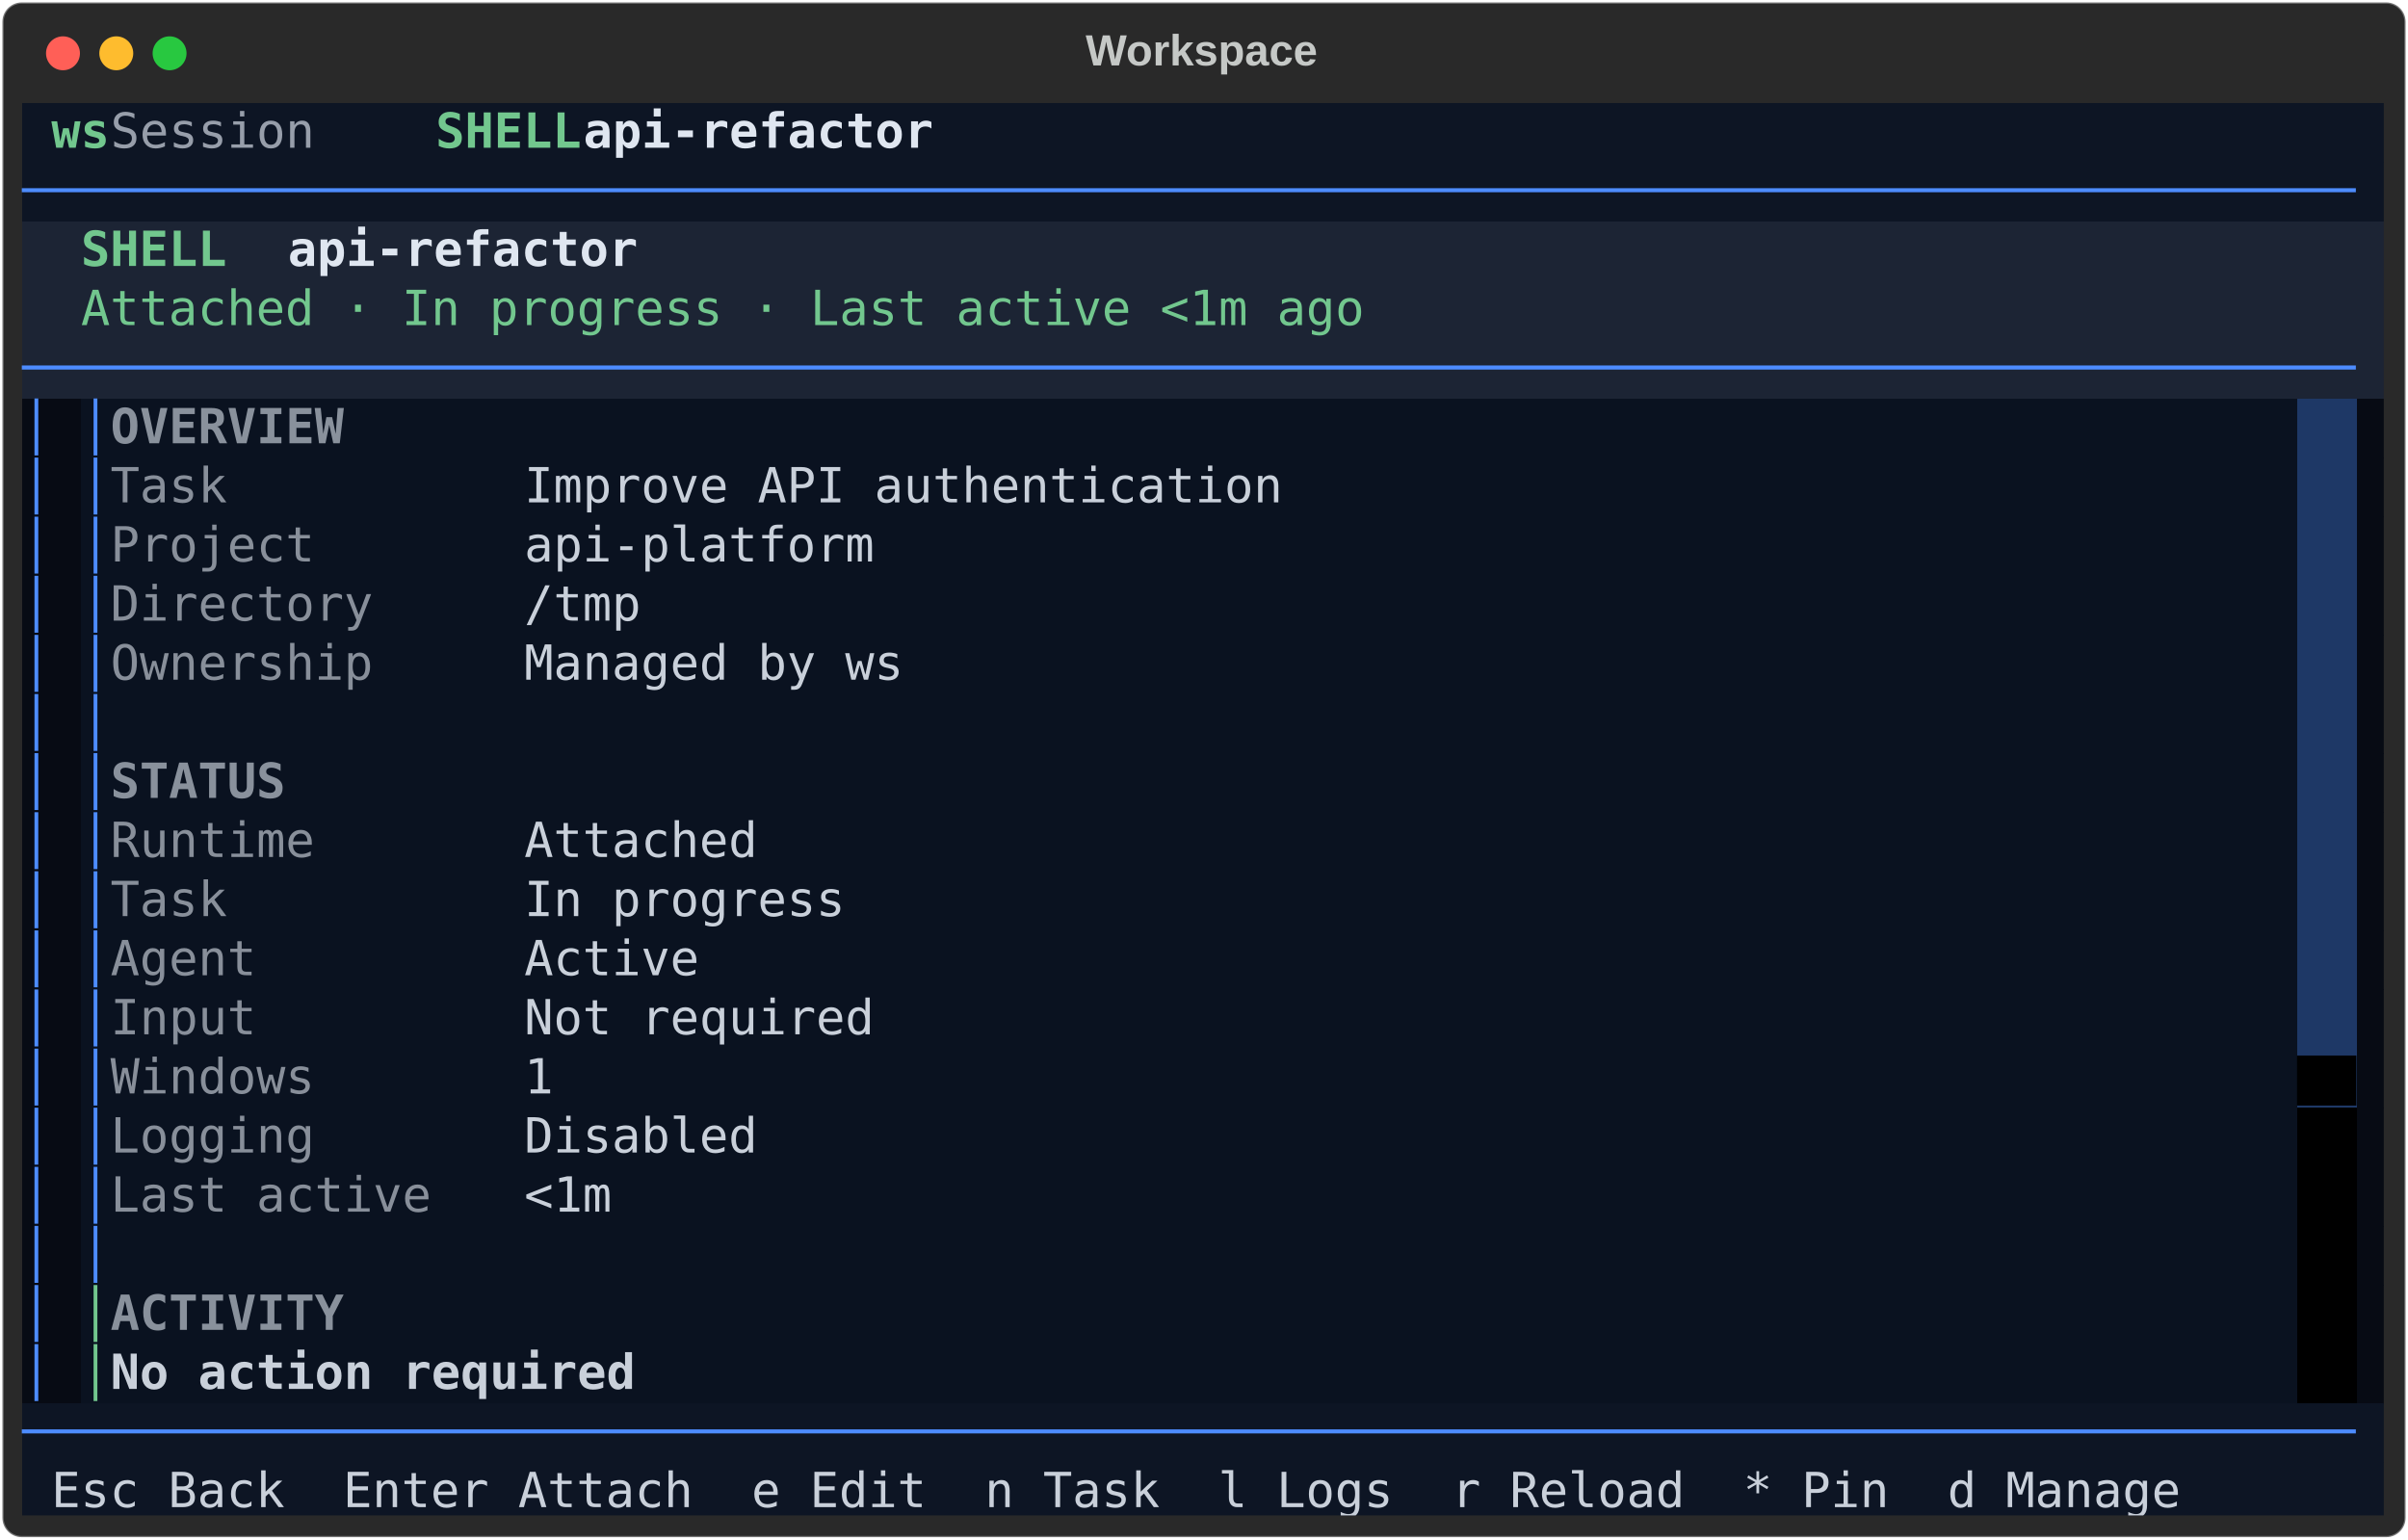
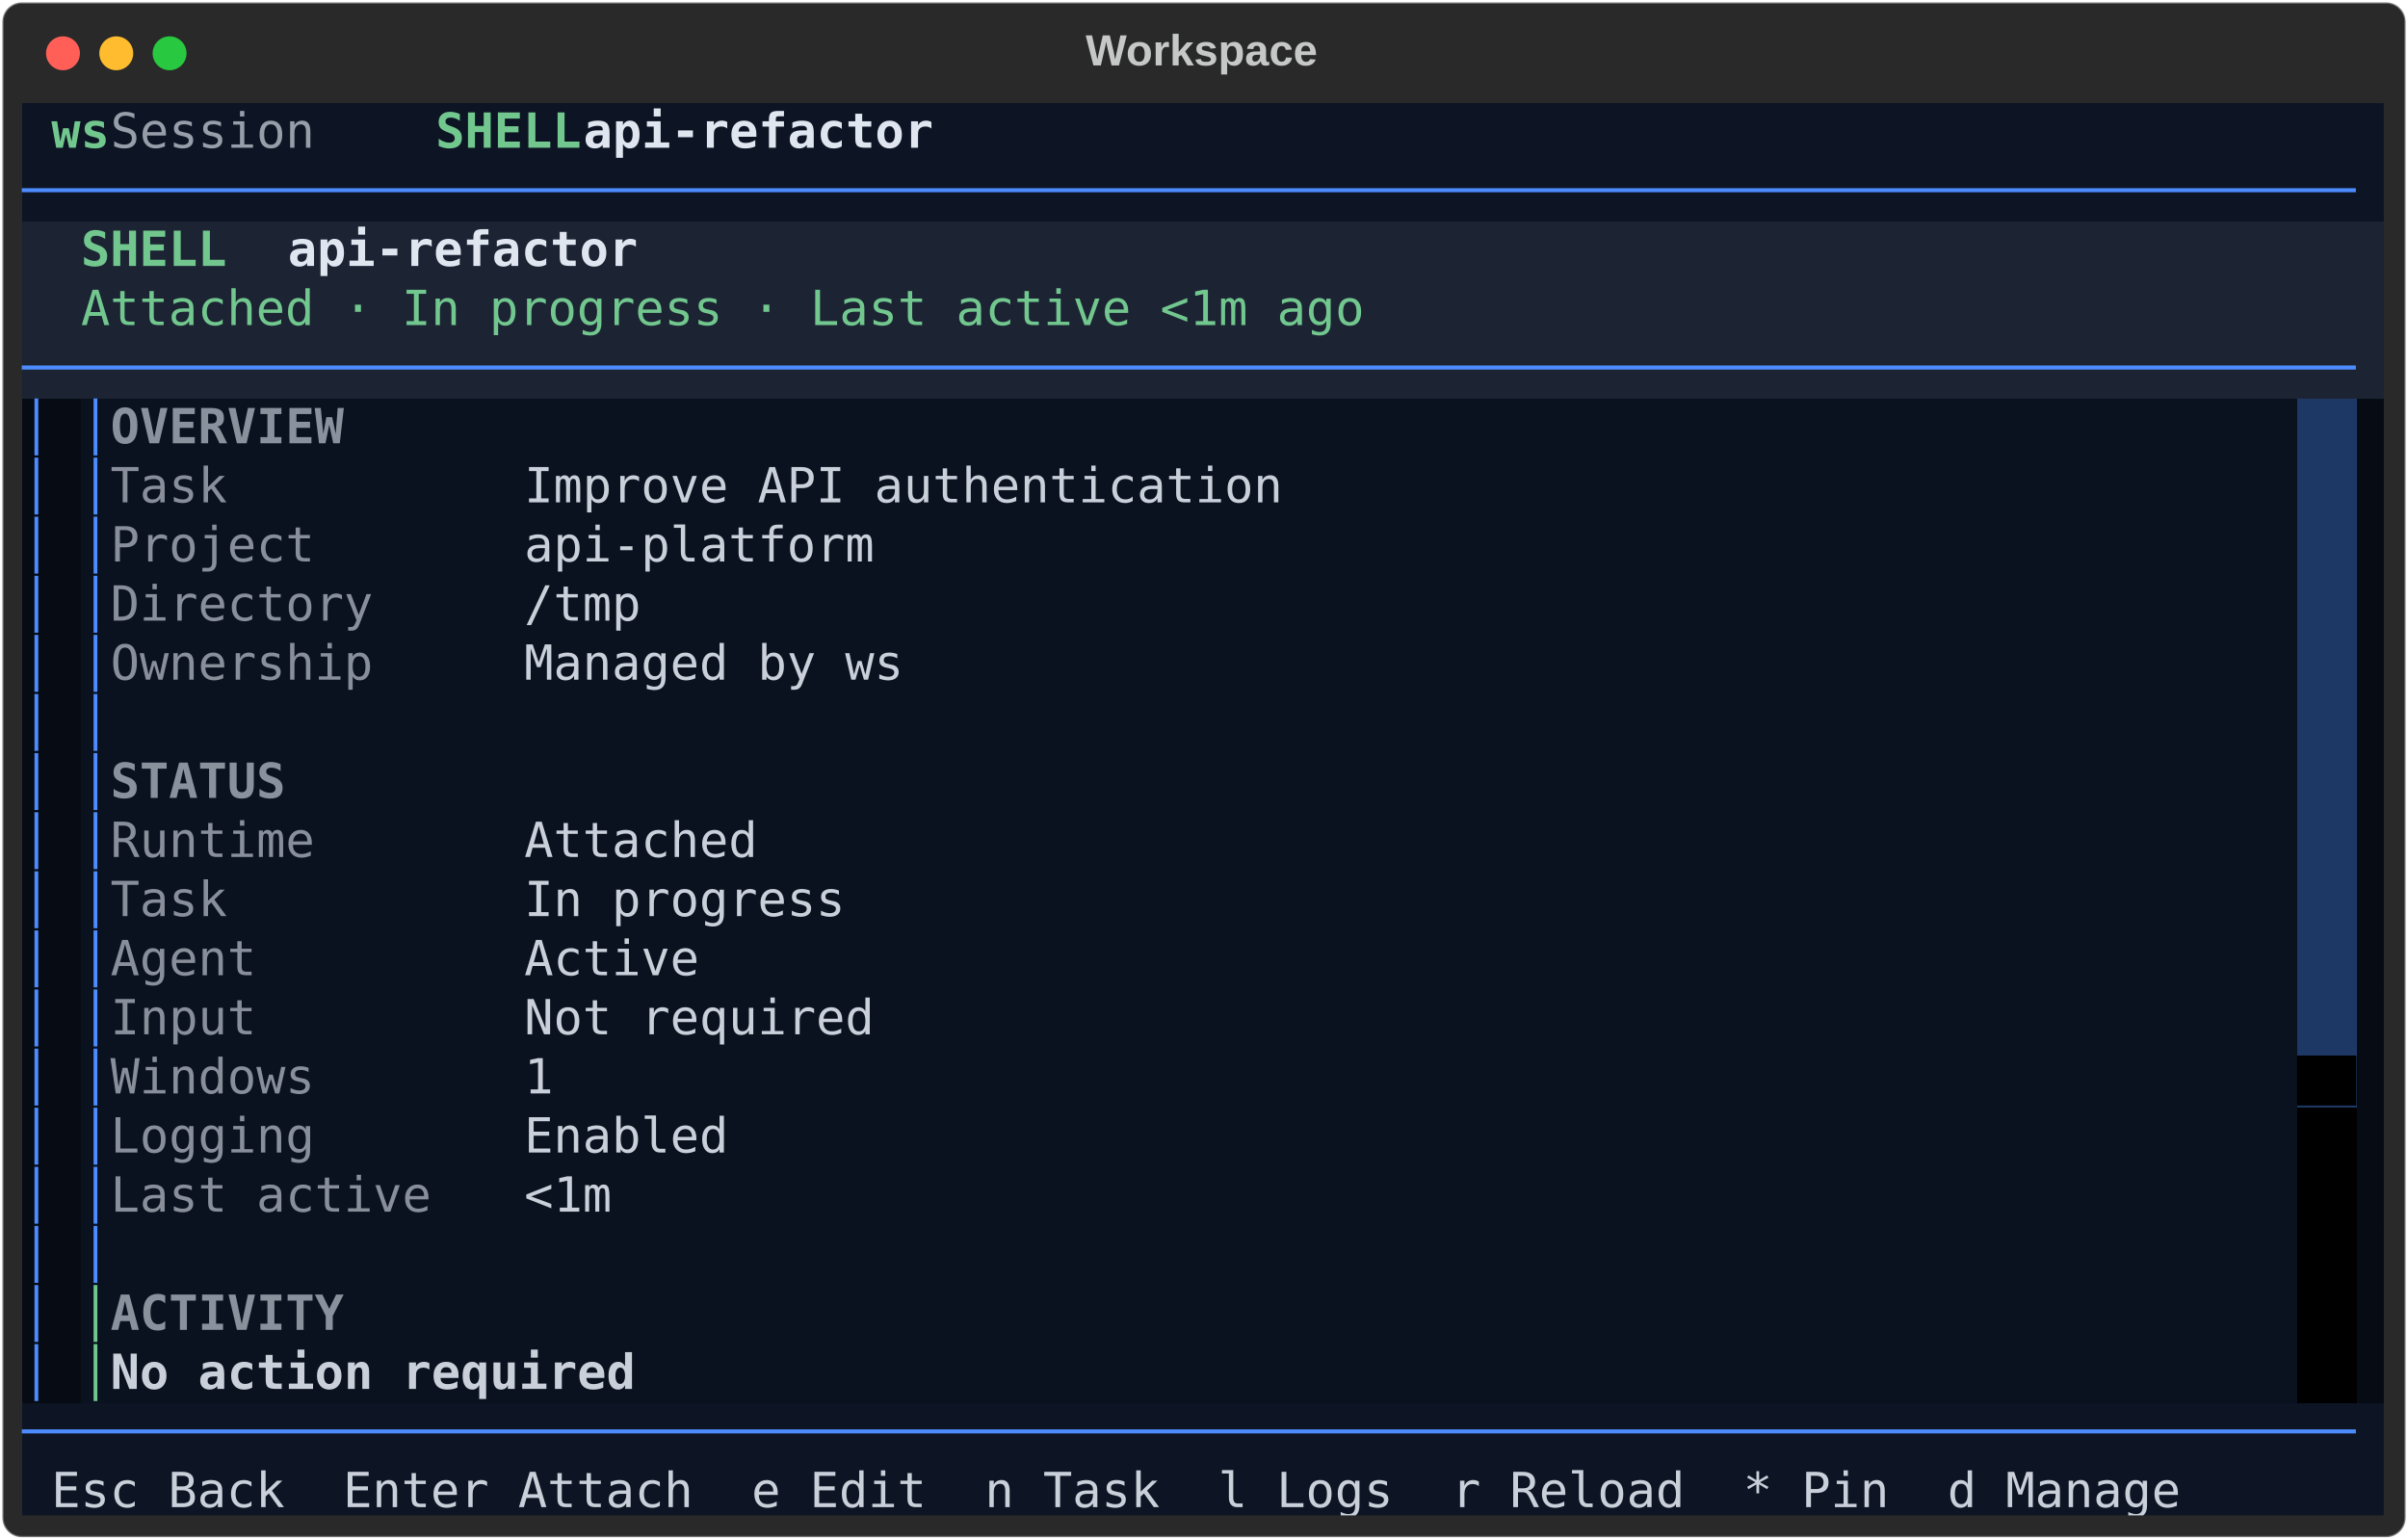
<svg xmlns="http://www.w3.org/2000/svg" class="rich-terminal" viewBox="0 0 994 635.6">
  <style>

    @font-face {
        font-family: "Fira Code";
        src: local("FiraCode-Regular"),
                url("https://cdnjs.cloudflare.com/ajax/libs/firacode/6.2.0/woff2/FiraCode-Regular.woff2") format("woff2"),
                url("https://cdnjs.cloudflare.com/ajax/libs/firacode/6.2.0/woff/FiraCode-Regular.woff") format("woff");
        font-style: normal;
        font-weight: 400;
    }
    @font-face {
        font-family: "Fira Code";
        src: local("FiraCode-Bold"),
                url("https://cdnjs.cloudflare.com/ajax/libs/firacode/6.2.0/woff2/FiraCode-Bold.woff2") format("woff2"),
                url("https://cdnjs.cloudflare.com/ajax/libs/firacode/6.2.0/woff/FiraCode-Bold.woff") format("woff");
        font-style: bold;
        font-weight: 700;
    }

    .terminal-matrix {
        font-family: Fira Code, monospace;
        font-size: 20px;
        line-height: 24.4px;
        font-variant-east-asian: full-width;
    }

    .terminal-title {
        font-size: 18px;
        font-weight: bold;
        font-family: arial;
    }

    .terminal-r1 { fill: #c5c8c6 }
.terminal-r2 { fill: #72c78e;font-weight: bold }
.terminal-r3 { fill: #979eaa }
.terminal-r4 { fill: #dfe6f0;font-weight: bold }
.terminal-r5 { fill: #4d8cff }
.terminal-r6 { fill: #72c78e }
.terminal-r7 { fill: #89919c;font-weight: bold }
.terminal-r8 { fill: #070b14 }
.terminal-r9 { fill: #888f9a }
.terminal-r10 { fill: #c9d0da }
.terminal-r11 { fill: #000000 }
.terminal-r12 { fill: #dfe6f0 }
.terminal-r13 { fill: #c9d0da;font-weight: bold }
    </style>
  <defs>
    <clipPath id="terminal-clip-terminal">
      <rect x="0" y="0" width="975.0" height="584.6" />
    </clipPath>
    <clipPath id="terminal-line-0">
      <rect x="0" y="1.5" width="976" height="24.65" />
    </clipPath>
    <clipPath id="terminal-line-1">
      <rect x="0" y="25.9" width="976" height="24.65" />
    </clipPath>
    <clipPath id="terminal-line-2">
      <rect x="0" y="50.3" width="976" height="24.65" />
    </clipPath>
    <clipPath id="terminal-line-3">
      <rect x="0" y="74.7" width="976" height="24.65" />
    </clipPath>
    <clipPath id="terminal-line-4">
      <rect x="0" y="99.1" width="976" height="24.65" />
    </clipPath>
    <clipPath id="terminal-line-5">
      <rect x="0" y="123.5" width="976" height="24.65" />
    </clipPath>
    <clipPath id="terminal-line-6">
      <rect x="0" y="147.9" width="976" height="24.65" />
    </clipPath>
    <clipPath id="terminal-line-7">
      <rect x="0" y="172.3" width="976" height="24.65" />
    </clipPath>
    <clipPath id="terminal-line-8">
      <rect x="0" y="196.7" width="976" height="24.65" />
    </clipPath>
    <clipPath id="terminal-line-9">
      <rect x="0" y="221.1" width="976" height="24.65" />
    </clipPath>
    <clipPath id="terminal-line-10">
      <rect x="0" y="245.5" width="976" height="24.65" />
    </clipPath>
    <clipPath id="terminal-line-11">
      <rect x="0" y="269.9" width="976" height="24.65" />
    </clipPath>
    <clipPath id="terminal-line-12">
      <rect x="0" y="294.3" width="976" height="24.65" />
    </clipPath>
    <clipPath id="terminal-line-13">
      <rect x="0" y="318.7" width="976" height="24.65" />
    </clipPath>
    <clipPath id="terminal-line-14">
      <rect x="0" y="343.1" width="976" height="24.65" />
    </clipPath>
    <clipPath id="terminal-line-15">
      <rect x="0" y="367.5" width="976" height="24.65" />
    </clipPath>
    <clipPath id="terminal-line-16">
      <rect x="0" y="391.9" width="976" height="24.65" />
    </clipPath>
    <clipPath id="terminal-line-17">
      <rect x="0" y="416.3" width="976" height="24.65" />
    </clipPath>
    <clipPath id="terminal-line-18">
      <rect x="0" y="440.7" width="976" height="24.65" />
    </clipPath>
    <clipPath id="terminal-line-19">
      <rect x="0" y="465.1" width="976" height="24.65" />
    </clipPath>
    <clipPath id="terminal-line-20">
      <rect x="0" y="489.5" width="976" height="24.65" />
    </clipPath>
    <clipPath id="terminal-line-21">
      <rect x="0" y="513.9" width="976" height="24.65" />
    </clipPath>
    <clipPath id="terminal-line-22">
      <rect x="0" y="538.3" width="976" height="24.65" />
    </clipPath>
  </defs>
  <rect fill="#292929" stroke="rgba(255,255,255,0.35)" stroke-width="1" x="1" y="1" width="992" height="633.6" rx="8" />
  <text class="terminal-title" fill="#c5c8c6" text-anchor="middle" x="496" y="27">Workspace</text>
  <g transform="translate(26,22)">
    <circle cx="0" cy="0" r="7" fill="#ff5f57" />
    <circle cx="22" cy="0" r="7" fill="#febc2e" />
    <circle cx="44" cy="0" r="7" fill="#28c840" />
  </g>
  <g transform="translate(9, 41)" clip-path="url(#terminal-clip-terminal)">
    <rect fill="#0d1524" x="0" y="1.5" width="12.2" height="24.65" shape-rendering="crispEdges" />
    <rect fill="#0d1524" x="12.2" y="1.5" width="24.4" height="24.65" shape-rendering="crispEdges" />
    <rect fill="#0d1524" x="36.6" y="1.5" width="134.2" height="24.65" shape-rendering="crispEdges" />
    <rect fill="#0d1524" x="170.8" y="1.5" width="61" height="24.65" shape-rendering="crispEdges" />
    <rect fill="#0d1524" x="231.8" y="1.5" width="170.8" height="24.65" shape-rendering="crispEdges" />
    <rect fill="#0d1524" x="402.6" y="1.5" width="573.4" height="24.65" shape-rendering="crispEdges" />
    <rect fill="#0d1524" x="0" y="25.9" width="976" height="24.65" shape-rendering="crispEdges" />
    <rect fill="#1c2434" x="0" y="50.3" width="24.4" height="24.65" shape-rendering="crispEdges" />
    <rect fill="#1c2434" x="24.4" y="50.3" width="85.4" height="24.65" shape-rendering="crispEdges" />
    <rect fill="#1c2434" x="109.8" y="50.3" width="146.4" height="24.65" shape-rendering="crispEdges" />
    <rect fill="#1c2434" x="256.2" y="50.3" width="719.8" height="24.65" shape-rendering="crispEdges" />
    <rect fill="#1c2434" x="0" y="74.7" width="24.4" height="24.65" shape-rendering="crispEdges" />
    <rect fill="#1c2434" x="24.4" y="74.7" width="536.8" height="24.65" shape-rendering="crispEdges" />
    <rect fill="#1c2434" x="561.2" y="74.7" width="414.8" height="24.65" shape-rendering="crispEdges" />
    <rect fill="#1c2434" x="0" y="99.1" width="976" height="24.65" shape-rendering="crispEdges" />
    <rect fill="#070b14" x="0" y="123.5" width="12.2" height="24.65" shape-rendering="crispEdges" />
    <rect fill="#070b14" x="12.2" y="123.5" width="12.2" height="24.65" shape-rendering="crispEdges" />
    <rect fill="#0a1220" x="24.4" y="123.5" width="12.2" height="24.65" shape-rendering="crispEdges" />
    <rect fill="#0a1220" x="36.6" y="123.5" width="97.6" height="24.65" shape-rendering="crispEdges" />
    <rect fill="#0a1220" x="134.2" y="123.5" width="805.2" height="24.65" shape-rendering="crispEdges" />
    <rect fill="#1e3866" x="939.4" y="123.5" width="24.4" height="24.65" shape-rendering="crispEdges" />
    <rect fill="#070b14" x="963.8" y="123.5" width="12.2" height="24.65" shape-rendering="crispEdges" />
    <rect fill="#070b14" x="0" y="147.9" width="12.2" height="24.65" shape-rendering="crispEdges" />
    <rect fill="#070b14" x="12.2" y="147.9" width="12.2" height="24.65" shape-rendering="crispEdges" />
    <rect fill="#0a1220" x="24.4" y="147.9" width="12.2" height="24.65" shape-rendering="crispEdges" />
    <rect fill="#0a1220" x="36.6" y="147.9" width="170.8" height="24.65" shape-rendering="crispEdges" />
    <rect fill="#0a1220" x="207.4" y="147.9" width="317.2" height="24.65" shape-rendering="crispEdges" />
    <rect fill="#0a1220" x="524.6" y="147.9" width="414.8" height="24.65" shape-rendering="crispEdges" />
    <rect fill="#1e3866" x="939.4" y="147.9" width="24.4" height="24.65" shape-rendering="crispEdges" />
    <rect fill="#070b14" x="963.8" y="147.9" width="12.2" height="24.65" shape-rendering="crispEdges" />
    <rect fill="#070b14" x="0" y="172.3" width="12.2" height="24.65" shape-rendering="crispEdges" />
    <rect fill="#070b14" x="12.2" y="172.3" width="12.2" height="24.65" shape-rendering="crispEdges" />
    <rect fill="#0a1220" x="24.4" y="172.3" width="12.2" height="24.65" shape-rendering="crispEdges" />
    <rect fill="#0a1220" x="36.6" y="172.3" width="170.8" height="24.65" shape-rendering="crispEdges" />
    <rect fill="#0a1220" x="207.4" y="172.3" width="146.4" height="24.65" shape-rendering="crispEdges" />
    <rect fill="#0a1220" x="353.8" y="172.3" width="585.6" height="24.65" shape-rendering="crispEdges" />
    <rect fill="#1e3866" x="939.4" y="172.3" width="24.4" height="24.65" shape-rendering="crispEdges" />
    <rect fill="#070b14" x="963.8" y="172.3" width="12.2" height="24.65" shape-rendering="crispEdges" />
    <rect fill="#070b14" x="0" y="196.7" width="12.2" height="24.65" shape-rendering="crispEdges" />
    <rect fill="#070b14" x="12.2" y="196.7" width="12.2" height="24.65" shape-rendering="crispEdges" />
    <rect fill="#0a1220" x="24.4" y="196.7" width="12.2" height="24.65" shape-rendering="crispEdges" />
    <rect fill="#0a1220" x="36.6" y="196.7" width="170.8" height="24.65" shape-rendering="crispEdges" />
    <rect fill="#0a1220" x="207.4" y="196.7" width="48.8" height="24.65" shape-rendering="crispEdges" />
    <rect fill="#0a1220" x="256.2" y="196.7" width="683.2" height="24.65" shape-rendering="crispEdges" />
    <rect fill="#1e3866" x="939.4" y="196.7" width="24.4" height="24.65" shape-rendering="crispEdges" />
    <rect fill="#070b14" x="963.8" y="196.7" width="12.2" height="24.65" shape-rendering="crispEdges" />
    <rect fill="#070b14" x="0" y="221.1" width="12.2" height="24.65" shape-rendering="crispEdges" />
    <rect fill="#070b14" x="12.2" y="221.1" width="12.2" height="24.65" shape-rendering="crispEdges" />
    <rect fill="#0a1220" x="24.4" y="221.1" width="12.2" height="24.65" shape-rendering="crispEdges" />
    <rect fill="#0a1220" x="36.6" y="221.1" width="170.8" height="24.65" shape-rendering="crispEdges" />
    <rect fill="#0a1220" x="207.4" y="221.1" width="158.6" height="24.65" shape-rendering="crispEdges" />
    <rect fill="#0a1220" x="366" y="221.1" width="573.4" height="24.65" shape-rendering="crispEdges" />
    <rect fill="#1e3866" x="939.4" y="221.1" width="24.4" height="24.65" shape-rendering="crispEdges" />
    <rect fill="#070b14" x="963.8" y="221.1" width="12.2" height="24.65" shape-rendering="crispEdges" />
    <rect fill="#070b14" x="0" y="245.5" width="12.2" height="24.65" shape-rendering="crispEdges" />
    <rect fill="#070b14" x="12.2" y="245.5" width="12.2" height="24.65" shape-rendering="crispEdges" />
    <rect fill="#0a1220" x="24.4" y="245.5" width="12.2" height="24.65" shape-rendering="crispEdges" />
    <rect fill="#0a1220" x="36.6" y="245.5" width="0" height="24.65" shape-rendering="crispEdges" />
    <rect fill="#0a1220" x="36.6" y="245.5" width="902.8" height="24.65" shape-rendering="crispEdges" />
    <rect fill="#1e3866" x="939.4" y="245.5" width="24.4" height="24.65" shape-rendering="crispEdges" />
    <rect fill="#070b14" x="963.8" y="245.5" width="12.2" height="24.65" shape-rendering="crispEdges" />
    <rect fill="#070b14" x="0" y="269.9" width="12.2" height="24.65" shape-rendering="crispEdges" />
    <rect fill="#070b14" x="12.2" y="269.9" width="12.2" height="24.65" shape-rendering="crispEdges" />
    <rect fill="#0a1220" x="24.4" y="269.9" width="12.2" height="24.65" shape-rendering="crispEdges" />
    <rect fill="#0a1220" x="36.6" y="269.9" width="73.2" height="24.65" shape-rendering="crispEdges" />
    <rect fill="#0a1220" x="109.8" y="269.9" width="829.6" height="24.65" shape-rendering="crispEdges" />
    <rect fill="#1e3866" x="939.4" y="269.9" width="24.4" height="24.65" shape-rendering="crispEdges" />
    <rect fill="#070b14" x="963.8" y="269.9" width="12.2" height="24.65" shape-rendering="crispEdges" />
    <rect fill="#070b14" x="0" y="294.3" width="12.2" height="24.65" shape-rendering="crispEdges" />
    <rect fill="#070b14" x="12.2" y="294.3" width="12.2" height="24.65" shape-rendering="crispEdges" />
    <rect fill="#0a1220" x="24.4" y="294.3" width="12.2" height="24.65" shape-rendering="crispEdges" />
    <rect fill="#0a1220" x="36.6" y="294.3" width="170.8" height="24.65" shape-rendering="crispEdges" />
    <rect fill="#0a1220" x="207.4" y="294.3" width="97.6" height="24.65" shape-rendering="crispEdges" />
    <rect fill="#0a1220" x="305" y="294.3" width="634.4" height="24.65" shape-rendering="crispEdges" />
    <rect fill="#1e3866" x="939.4" y="294.3" width="24.4" height="24.65" shape-rendering="crispEdges" />
    <rect fill="#070b14" x="963.8" y="294.3" width="12.2" height="24.65" shape-rendering="crispEdges" />
    <rect fill="#070b14" x="0" y="318.7" width="12.2" height="24.65" shape-rendering="crispEdges" />
    <rect fill="#070b14" x="12.2" y="318.7" width="12.2" height="24.65" shape-rendering="crispEdges" />
    <rect fill="#0a1220" x="24.4" y="318.7" width="12.2" height="24.65" shape-rendering="crispEdges" />
    <rect fill="#0a1220" x="36.6" y="318.7" width="170.8" height="24.65" shape-rendering="crispEdges" />
    <rect fill="#0a1220" x="207.4" y="318.7" width="134.2" height="24.65" shape-rendering="crispEdges" />
    <rect fill="#0a1220" x="341.6" y="318.7" width="597.8" height="24.65" shape-rendering="crispEdges" />
    <rect fill="#1e3866" x="939.4" y="318.7" width="24.4" height="24.65" shape-rendering="crispEdges" />
    <rect fill="#070b14" x="963.8" y="318.7" width="12.2" height="24.65" shape-rendering="crispEdges" />
    <rect fill="#070b14" x="0" y="343.1" width="12.2" height="24.65" shape-rendering="crispEdges" />
    <rect fill="#070b14" x="12.2" y="343.1" width="12.2" height="24.65" shape-rendering="crispEdges" />
    <rect fill="#0a1220" x="24.4" y="343.1" width="12.2" height="24.65" shape-rendering="crispEdges" />
    <rect fill="#0a1220" x="36.6" y="343.1" width="170.8" height="24.65" shape-rendering="crispEdges" />
    <rect fill="#0a1220" x="207.4" y="343.1" width="73.2" height="24.65" shape-rendering="crispEdges" />
    <rect fill="#0a1220" x="280.6" y="343.1" width="658.8" height="24.65" shape-rendering="crispEdges" />
    <rect fill="#1e3866" x="939.4" y="343.1" width="24.4" height="24.65" shape-rendering="crispEdges" />
    <rect fill="#070b14" x="963.8" y="343.1" width="12.2" height="24.65" shape-rendering="crispEdges" />
    <rect fill="#070b14" x="0" y="367.5" width="12.2" height="24.65" shape-rendering="crispEdges" />
    <rect fill="#070b14" x="12.2" y="367.5" width="12.2" height="24.65" shape-rendering="crispEdges" />
    <rect fill="#0a1220" x="24.4" y="367.5" width="12.2" height="24.65" shape-rendering="crispEdges" />
    <rect fill="#0a1220" x="36.6" y="367.5" width="170.8" height="24.65" shape-rendering="crispEdges" />
    <rect fill="#0a1220" x="207.4" y="367.5" width="146.4" height="24.65" shape-rendering="crispEdges" />
    <rect fill="#0a1220" x="353.8" y="367.5" width="585.6" height="24.65" shape-rendering="crispEdges" />
    <rect fill="#1e3866" x="939.4" y="367.5" width="24.4" height="24.65" shape-rendering="crispEdges" />
    <rect fill="#070b14" x="963.8" y="367.5" width="12.2" height="24.65" shape-rendering="crispEdges" />
    <rect fill="#070b14" x="0" y="391.9" width="12.2" height="24.65" shape-rendering="crispEdges" />
    <rect fill="#070b14" x="12.2" y="391.9" width="12.2" height="24.65" shape-rendering="crispEdges" />
    <rect fill="#0a1220" x="24.4" y="391.9" width="12.2" height="24.65" shape-rendering="crispEdges" />
    <rect fill="#0a1220" x="36.6" y="391.9" width="170.8" height="24.65" shape-rendering="crispEdges" />
    <rect fill="#0a1220" x="207.4" y="391.9" width="12.2" height="24.65" shape-rendering="crispEdges" />
    <rect fill="#0a1220" x="219.6" y="391.9" width="719.8" height="24.65" shape-rendering="crispEdges" />
    <rect fill="#1e3866" x="939.4" y="391.9" width="24.4" height="24.65" shape-rendering="crispEdges" />
    <rect fill="#070b14" x="963.8" y="391.9" width="12.2" height="24.65" shape-rendering="crispEdges" />
    <rect fill="#070b14" x="0" y="416.3" width="12.2" height="24.65" shape-rendering="crispEdges" />
    <rect fill="#070b14" x="12.2" y="416.3" width="12.2" height="24.65" shape-rendering="crispEdges" />
    <rect fill="#0a1220" x="24.4" y="416.3" width="12.2" height="24.65" shape-rendering="crispEdges" />
    <rect fill="#0a1220" x="36.6" y="416.3" width="170.8" height="24.65" shape-rendering="crispEdges" />
-     <rect fill="#0a1220" x="207.4" y="416.3" width="97.6" height="24.65" shape-rendering="crispEdges" />
-     <rect fill="#0a1220" x="305" y="416.3" width="634.4" height="24.65" shape-rendering="crispEdges" />
+     <rect fill="#0a1220" x="207.4" y="416.3" width="85.4" height="24.65" shape-rendering="crispEdges" />
+     <rect fill="#0a1220" x="292.8" y="416.3" width="646.6" height="24.65" shape-rendering="crispEdges" />
    <rect fill="#000000" x="939.4" y="416.3" width="24.4" height="24.65" shape-rendering="crispEdges" />
    <rect fill="#070b14" x="963.8" y="416.3" width="12.2" height="24.65" shape-rendering="crispEdges" />
    <rect fill="#070b14" x="0" y="440.7" width="12.2" height="24.65" shape-rendering="crispEdges" />
    <rect fill="#070b14" x="12.2" y="440.7" width="12.2" height="24.65" shape-rendering="crispEdges" />
    <rect fill="#0a1220" x="24.4" y="440.7" width="12.2" height="24.65" shape-rendering="crispEdges" />
    <rect fill="#0a1220" x="36.6" y="440.7" width="170.8" height="24.65" shape-rendering="crispEdges" />
    <rect fill="#0a1220" x="207.4" y="440.7" width="36.6" height="24.65" shape-rendering="crispEdges" />
    <rect fill="#0a1220" x="244" y="440.7" width="695.4" height="24.65" shape-rendering="crispEdges" />
    <rect fill="#000000" x="939.4" y="440.7" width="24.4" height="24.65" shape-rendering="crispEdges" />
    <rect fill="#070b14" x="963.8" y="440.7" width="12.2" height="24.65" shape-rendering="crispEdges" />
    <rect fill="#070b14" x="0" y="465.1" width="12.2" height="24.65" shape-rendering="crispEdges" />
    <rect fill="#070b14" x="12.2" y="465.1" width="12.2" height="24.65" shape-rendering="crispEdges" />
    <rect fill="#0a1220" x="24.4" y="465.1" width="12.2" height="24.65" shape-rendering="crispEdges" />
    <rect fill="#0a1220" x="36.6" y="465.1" width="0" height="24.65" shape-rendering="crispEdges" />
    <rect fill="#0a1220" x="36.6" y="465.1" width="902.8" height="24.65" shape-rendering="crispEdges" />
    <rect fill="#000000" x="939.4" y="465.1" width="24.4" height="24.65" shape-rendering="crispEdges" />
    <rect fill="#070b14" x="963.8" y="465.1" width="12.2" height="24.65" shape-rendering="crispEdges" />
    <rect fill="#070b14" x="0" y="489.5" width="12.2" height="24.65" shape-rendering="crispEdges" />
    <rect fill="#070b14" x="12.2" y="489.5" width="12.2" height="24.65" shape-rendering="crispEdges" />
    <rect fill="#0a1220" x="24.4" y="489.5" width="12.2" height="24.65" shape-rendering="crispEdges" />
    <rect fill="#0a1220" x="36.6" y="489.5" width="97.6" height="24.65" shape-rendering="crispEdges" />
    <rect fill="#0a1220" x="134.2" y="489.5" width="805.2" height="24.65" shape-rendering="crispEdges" />
    <rect fill="#000000" x="939.4" y="489.5" width="24.4" height="24.65" shape-rendering="crispEdges" />
    <rect fill="#070b14" x="963.8" y="489.5" width="12.2" height="24.65" shape-rendering="crispEdges" />
    <rect fill="#070b14" x="0" y="513.9" width="12.2" height="24.65" shape-rendering="crispEdges" />
    <rect fill="#070b14" x="12.2" y="513.9" width="12.2" height="24.65" shape-rendering="crispEdges" />
    <rect fill="#0a1220" x="24.4" y="513.9" width="12.2" height="24.65" shape-rendering="crispEdges" />
    <rect fill="#0a1220" x="36.6" y="513.9" width="219.6" height="24.65" shape-rendering="crispEdges" />
    <rect fill="#0a1220" x="256.2" y="513.9" width="683.2" height="24.65" shape-rendering="crispEdges" />
    <rect fill="#000000" x="939.4" y="513.9" width="24.4" height="24.65" shape-rendering="crispEdges" />
    <rect fill="#070b14" x="963.8" y="513.9" width="12.2" height="24.65" shape-rendering="crispEdges" />
    <rect fill="#0d1524" x="0" y="538.3" width="976" height="24.65" shape-rendering="crispEdges" />
    <rect fill="#0d1524" x="0" y="562.7" width="12.2" height="24.65" shape-rendering="crispEdges" />
    <rect fill="#0d1524" x="12.2" y="562.7" width="890.6" height="24.65" shape-rendering="crispEdges" />
    <rect fill="#0d1524" x="902.8" y="562.7" width="61" height="24.65" shape-rendering="crispEdges" />
    <rect fill="#0d1524" x="963.8" y="562.7" width="12.2" height="24.65" shape-rendering="crispEdges" />
    <g class="terminal-matrix">
      <text class="terminal-r2" x="12.2" y="20" textLength="24.4" clip-path="url(#terminal-line-0)">ws</text>
      <text class="terminal-r3" x="36.6" y="20" textLength="134.2" clip-path="url(#terminal-line-0)">  Session  </text>
      <text class="terminal-r2" x="170.8" y="20" textLength="61" clip-path="url(#terminal-line-0)">SHELL</text>
      <text class="terminal-r4" x="231.8" y="20" textLength="170.8" clip-path="url(#terminal-line-0)">  api-refactor</text>
      <text class="terminal-r1" x="976" y="20" textLength="12.2" clip-path="url(#terminal-line-0)">
</text>
      <text class="terminal-r5" x="0" y="44.4" textLength="976" clip-path="url(#terminal-line-1)">────────────────────────────────────────────────────────────────────────────────</text>
      <text class="terminal-r1" x="976" y="44.4" textLength="12.2" clip-path="url(#terminal-line-1)">
</text>
      <text class="terminal-r2" x="24.4" y="68.8" textLength="85.4" clip-path="url(#terminal-line-2)">SHELL  </text>
      <text class="terminal-r4" x="109.8" y="68.8" textLength="146.4" clip-path="url(#terminal-line-2)">api-refactor</text>
      <text class="terminal-r1" x="976" y="68.8" textLength="12.2" clip-path="url(#terminal-line-2)">
</text>
      <text class="terminal-r6" x="24.4" y="93.2" textLength="536.8" clip-path="url(#terminal-line-3)">Attached · In progress · Last active &lt;1m ago</text>
      <text class="terminal-r1" x="976" y="93.2" textLength="12.2" clip-path="url(#terminal-line-3)">
</text>
      <text class="terminal-r5" x="0" y="117.6" textLength="976" clip-path="url(#terminal-line-4)">────────────────────────────────────────────────────────────────────────────────</text>
      <text class="terminal-r1" x="976" y="117.6" textLength="12.2" clip-path="url(#terminal-line-4)">
</text>
      <text class="terminal-r5" x="0" y="142" textLength="12.2" clip-path="url(#terminal-line-5)">│</text>
      <text class="terminal-r5" x="24.4" y="142" textLength="12.2" clip-path="url(#terminal-line-5)">│</text>
      <text class="terminal-r7" x="36.6" y="142" textLength="97.6" clip-path="url(#terminal-line-5)">OVERVIEW</text>
      <text class="terminal-r1" x="976" y="142" textLength="12.2" clip-path="url(#terminal-line-5)">
</text>
      <text class="terminal-r5" x="0" y="166.4" textLength="12.2" clip-path="url(#terminal-line-6)">│</text>
      <text class="terminal-r5" x="24.4" y="166.4" textLength="12.2" clip-path="url(#terminal-line-6)">│</text>
      <text class="terminal-r9" x="36.6" y="166.4" textLength="170.8" clip-path="url(#terminal-line-6)">Task          </text>
      <text class="terminal-r10" x="207.4" y="166.4" textLength="317.2" clip-path="url(#terminal-line-6)">Improve API authentication</text>
      <text class="terminal-r1" x="976" y="166.4" textLength="12.2" clip-path="url(#terminal-line-6)">
</text>
      <text class="terminal-r5" x="0" y="190.8" textLength="12.2" clip-path="url(#terminal-line-7)">│</text>
      <text class="terminal-r5" x="24.4" y="190.8" textLength="12.2" clip-path="url(#terminal-line-7)">│</text>
      <text class="terminal-r9" x="36.6" y="190.8" textLength="170.8" clip-path="url(#terminal-line-7)">Project       </text>
      <text class="terminal-r10" x="207.4" y="190.8" textLength="146.4" clip-path="url(#terminal-line-7)">api-platform</text>
      <text class="terminal-r1" x="976" y="190.8" textLength="12.2" clip-path="url(#terminal-line-7)">
</text>
      <text class="terminal-r5" x="0" y="215.2" textLength="12.2" clip-path="url(#terminal-line-8)">│</text>
      <text class="terminal-r5" x="24.4" y="215.2" textLength="12.2" clip-path="url(#terminal-line-8)">│</text>
      <text class="terminal-r9" x="36.6" y="215.2" textLength="170.8" clip-path="url(#terminal-line-8)">Directory     </text>
      <text class="terminal-r10" x="207.4" y="215.2" textLength="48.8" clip-path="url(#terminal-line-8)">/tmp</text>
      <text class="terminal-r1" x="976" y="215.2" textLength="12.2" clip-path="url(#terminal-line-8)">
</text>
      <text class="terminal-r5" x="0" y="239.6" textLength="12.2" clip-path="url(#terminal-line-9)">│</text>
      <text class="terminal-r5" x="24.4" y="239.6" textLength="12.2" clip-path="url(#terminal-line-9)">│</text>
      <text class="terminal-r9" x="36.6" y="239.6" textLength="170.8" clip-path="url(#terminal-line-9)">Ownership     </text>
      <text class="terminal-r10" x="207.4" y="239.6" textLength="158.6" clip-path="url(#terminal-line-9)">Managed by ws</text>
      <text class="terminal-r1" x="976" y="239.6" textLength="12.2" clip-path="url(#terminal-line-9)">
</text>
      <text class="terminal-r5" x="0" y="264" textLength="12.2" clip-path="url(#terminal-line-10)">│</text>
      <text class="terminal-r5" x="24.4" y="264" textLength="12.2" clip-path="url(#terminal-line-10)">│</text>
      <text class="terminal-r1" x="976" y="264" textLength="12.2" clip-path="url(#terminal-line-10)">
</text>
      <text class="terminal-r5" x="0" y="288.4" textLength="12.2" clip-path="url(#terminal-line-11)">│</text>
      <text class="terminal-r5" x="24.4" y="288.4" textLength="12.2" clip-path="url(#terminal-line-11)">│</text>
      <text class="terminal-r7" x="36.6" y="288.4" textLength="73.2" clip-path="url(#terminal-line-11)">STATUS</text>
      <text class="terminal-r1" x="976" y="288.4" textLength="12.2" clip-path="url(#terminal-line-11)">
</text>
      <text class="terminal-r5" x="0" y="312.8" textLength="12.2" clip-path="url(#terminal-line-12)">│</text>
      <text class="terminal-r5" x="24.4" y="312.8" textLength="12.2" clip-path="url(#terminal-line-12)">│</text>
      <text class="terminal-r9" x="36.6" y="312.8" textLength="170.8" clip-path="url(#terminal-line-12)">Runtime       </text>
      <text class="terminal-r10" x="207.4" y="312.8" textLength="97.6" clip-path="url(#terminal-line-12)">Attached</text>
      <text class="terminal-r1" x="976" y="312.8" textLength="12.2" clip-path="url(#terminal-line-12)">
</text>
      <text class="terminal-r5" x="0" y="337.2" textLength="12.2" clip-path="url(#terminal-line-13)">│</text>
      <text class="terminal-r5" x="24.4" y="337.2" textLength="12.2" clip-path="url(#terminal-line-13)">│</text>
      <text class="terminal-r9" x="36.6" y="337.2" textLength="170.8" clip-path="url(#terminal-line-13)">Task          </text>
      <text class="terminal-r10" x="207.4" y="337.2" textLength="134.2" clip-path="url(#terminal-line-13)">In progress</text>
      <text class="terminal-r1" x="976" y="337.2" textLength="12.2" clip-path="url(#terminal-line-13)">
</text>
      <text class="terminal-r5" x="0" y="361.6" textLength="12.2" clip-path="url(#terminal-line-14)">│</text>
      <text class="terminal-r5" x="24.4" y="361.6" textLength="12.2" clip-path="url(#terminal-line-14)">│</text>
      <text class="terminal-r9" x="36.6" y="361.6" textLength="170.8" clip-path="url(#terminal-line-14)">Agent         </text>
      <text class="terminal-r10" x="207.4" y="361.6" textLength="73.2" clip-path="url(#terminal-line-14)">Active</text>
      <text class="terminal-r1" x="976" y="361.6" textLength="12.2" clip-path="url(#terminal-line-14)">
</text>
      <text class="terminal-r5" x="0" y="386" textLength="12.2" clip-path="url(#terminal-line-15)">│</text>
      <text class="terminal-r5" x="24.4" y="386" textLength="12.2" clip-path="url(#terminal-line-15)">│</text>
      <text class="terminal-r9" x="36.6" y="386" textLength="170.8" clip-path="url(#terminal-line-15)">Input         </text>
      <text class="terminal-r10" x="207.4" y="386" textLength="146.4" clip-path="url(#terminal-line-15)">Not required</text>
      <text class="terminal-r1" x="976" y="386" textLength="12.2" clip-path="url(#terminal-line-15)">
</text>
      <text class="terminal-r5" x="0" y="410.4" textLength="12.2" clip-path="url(#terminal-line-16)">│</text>
      <text class="terminal-r5" x="24.4" y="410.4" textLength="12.2" clip-path="url(#terminal-line-16)">│</text>
      <text class="terminal-r9" x="36.6" y="410.4" textLength="170.8" clip-path="url(#terminal-line-16)">Windows       </text>
      <text class="terminal-r10" x="207.4" y="410.4" textLength="12.2" clip-path="url(#terminal-line-16)">1</text>
      <text class="terminal-r11" x="939.4" y="410.4" textLength="24.4" clip-path="url(#terminal-line-16)">▇▇</text>
      <text class="terminal-r1" x="976" y="410.4" textLength="12.2" clip-path="url(#terminal-line-16)">
</text>
      <text class="terminal-r5" x="0" y="434.8" textLength="12.2" clip-path="url(#terminal-line-17)">│</text>
      <text class="terminal-r5" x="24.4" y="434.8" textLength="12.2" clip-path="url(#terminal-line-17)">│</text>
      <text class="terminal-r9" x="36.6" y="434.8" textLength="170.8" clip-path="url(#terminal-line-17)">Logging       </text>
-       <text class="terminal-r10" x="207.4" y="434.8" textLength="97.6" clip-path="url(#terminal-line-17)">Disabled</text>
+       <text class="terminal-r10" x="207.4" y="434.8" textLength="85.4" clip-path="url(#terminal-line-17)">Enabled</text>
      <text class="terminal-r1" x="976" y="434.8" textLength="12.2" clip-path="url(#terminal-line-17)">
</text>
      <text class="terminal-r5" x="0" y="459.2" textLength="12.2" clip-path="url(#terminal-line-18)">│</text>
      <text class="terminal-r5" x="24.4" y="459.2" textLength="12.2" clip-path="url(#terminal-line-18)">│</text>
      <text class="terminal-r9" x="36.6" y="459.2" textLength="170.8" clip-path="url(#terminal-line-18)">Last active   </text>
      <text class="terminal-r10" x="207.4" y="459.2" textLength="36.6" clip-path="url(#terminal-line-18)">&lt;1m</text>
      <text class="terminal-r1" x="976" y="459.2" textLength="12.2" clip-path="url(#terminal-line-18)">
</text>
      <text class="terminal-r5" x="0" y="483.6" textLength="12.2" clip-path="url(#terminal-line-19)">│</text>
      <text class="terminal-r5" x="24.4" y="483.6" textLength="12.2" clip-path="url(#terminal-line-19)">│</text>
      <text class="terminal-r1" x="976" y="483.6" textLength="12.2" clip-path="url(#terminal-line-19)">
</text>
      <text class="terminal-r5" x="0" y="508" textLength="12.2" clip-path="url(#terminal-line-20)">│</text>
      <text class="terminal-r6" x="24.4" y="508" textLength="12.2" clip-path="url(#terminal-line-20)">│</text>
      <text class="terminal-r7" x="36.6" y="508" textLength="97.6" clip-path="url(#terminal-line-20)">ACTIVITY</text>
      <text class="terminal-r1" x="976" y="508" textLength="12.2" clip-path="url(#terminal-line-20)">
</text>
      <text class="terminal-r5" x="0" y="532.4" textLength="12.2" clip-path="url(#terminal-line-21)">│</text>
      <text class="terminal-r6" x="24.4" y="532.4" textLength="12.2" clip-path="url(#terminal-line-21)">│</text>
      <text class="terminal-r13" x="36.6" y="532.4" textLength="219.6" clip-path="url(#terminal-line-21)">No action required</text>
      <text class="terminal-r1" x="976" y="532.4" textLength="12.2" clip-path="url(#terminal-line-21)">
</text>
      <text class="terminal-r5" x="0" y="556.8" textLength="976" clip-path="url(#terminal-line-22)">────────────────────────────────────────────────────────────────────────────────</text>
      <text class="terminal-r1" x="976" y="556.8" textLength="12.2" clip-path="url(#terminal-line-22)">
</text>
      <text class="terminal-r10" x="12.2" y="581.2" textLength="890.6" clip-path="url(#terminal-line-23)">Esc Back  Enter Attach  e Edit  n Task  l Logs  r Reload  * Pin  d Manage</text>
    </g>
  </g>
</svg>
